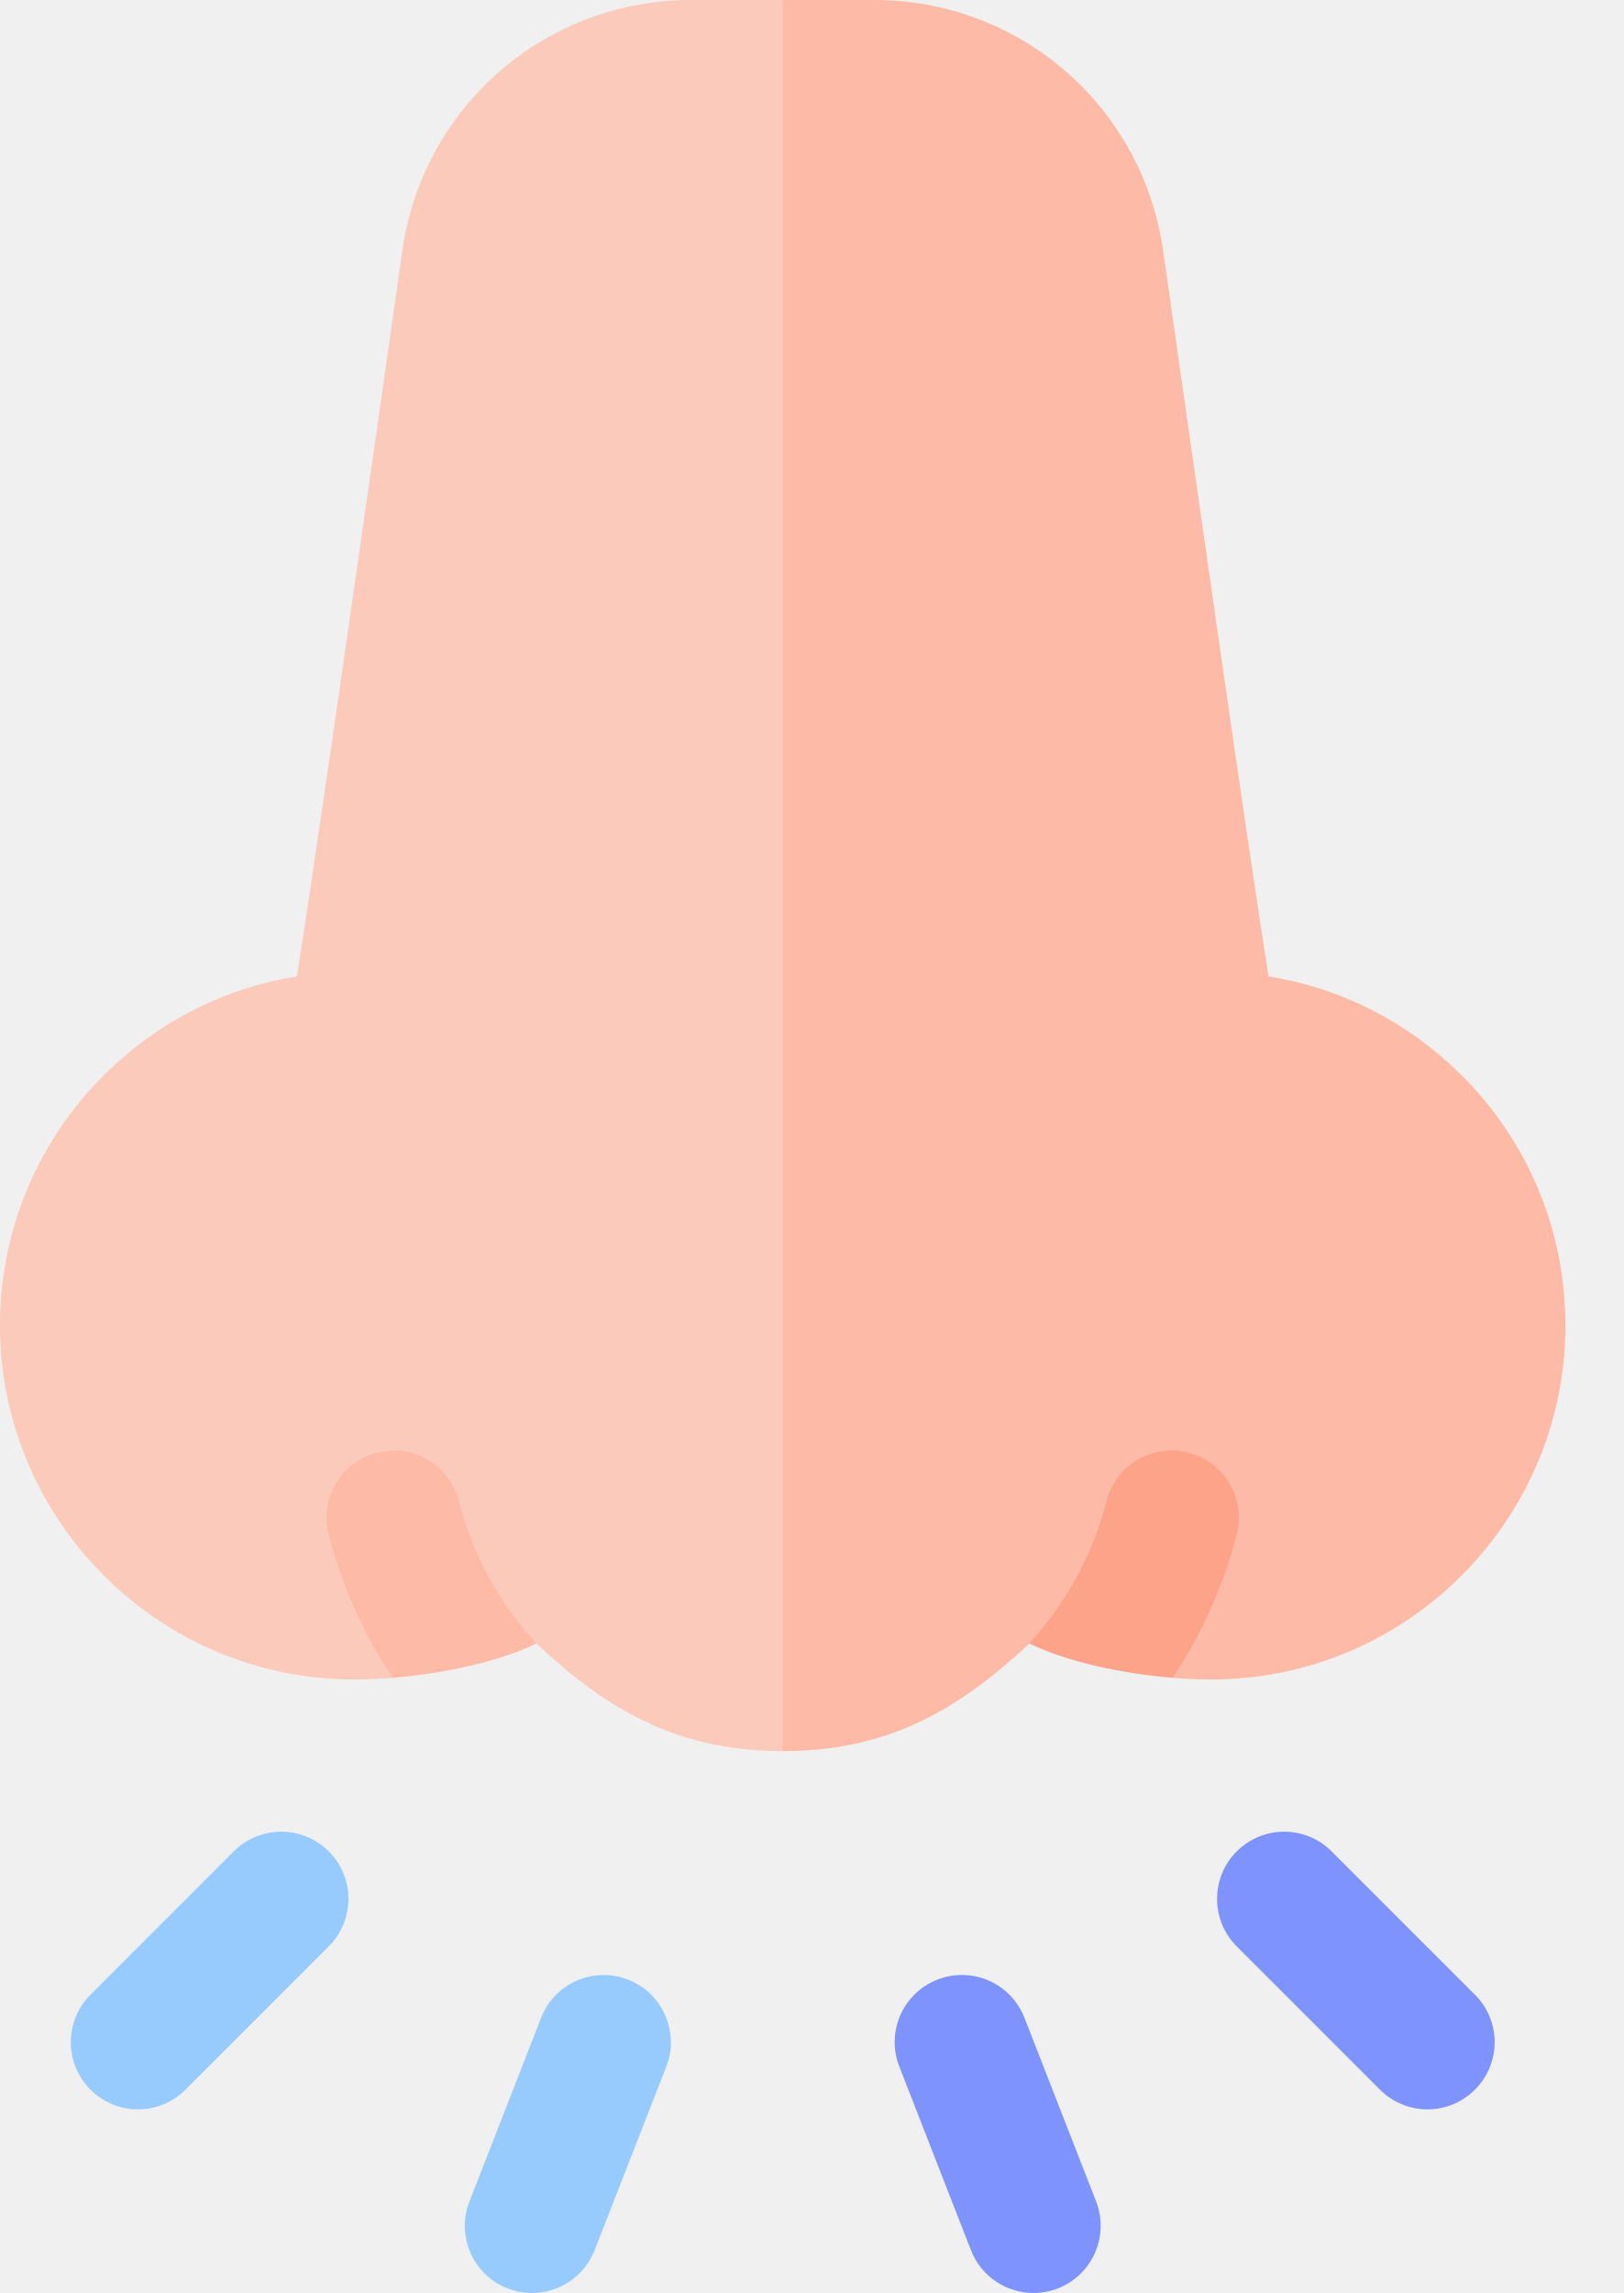
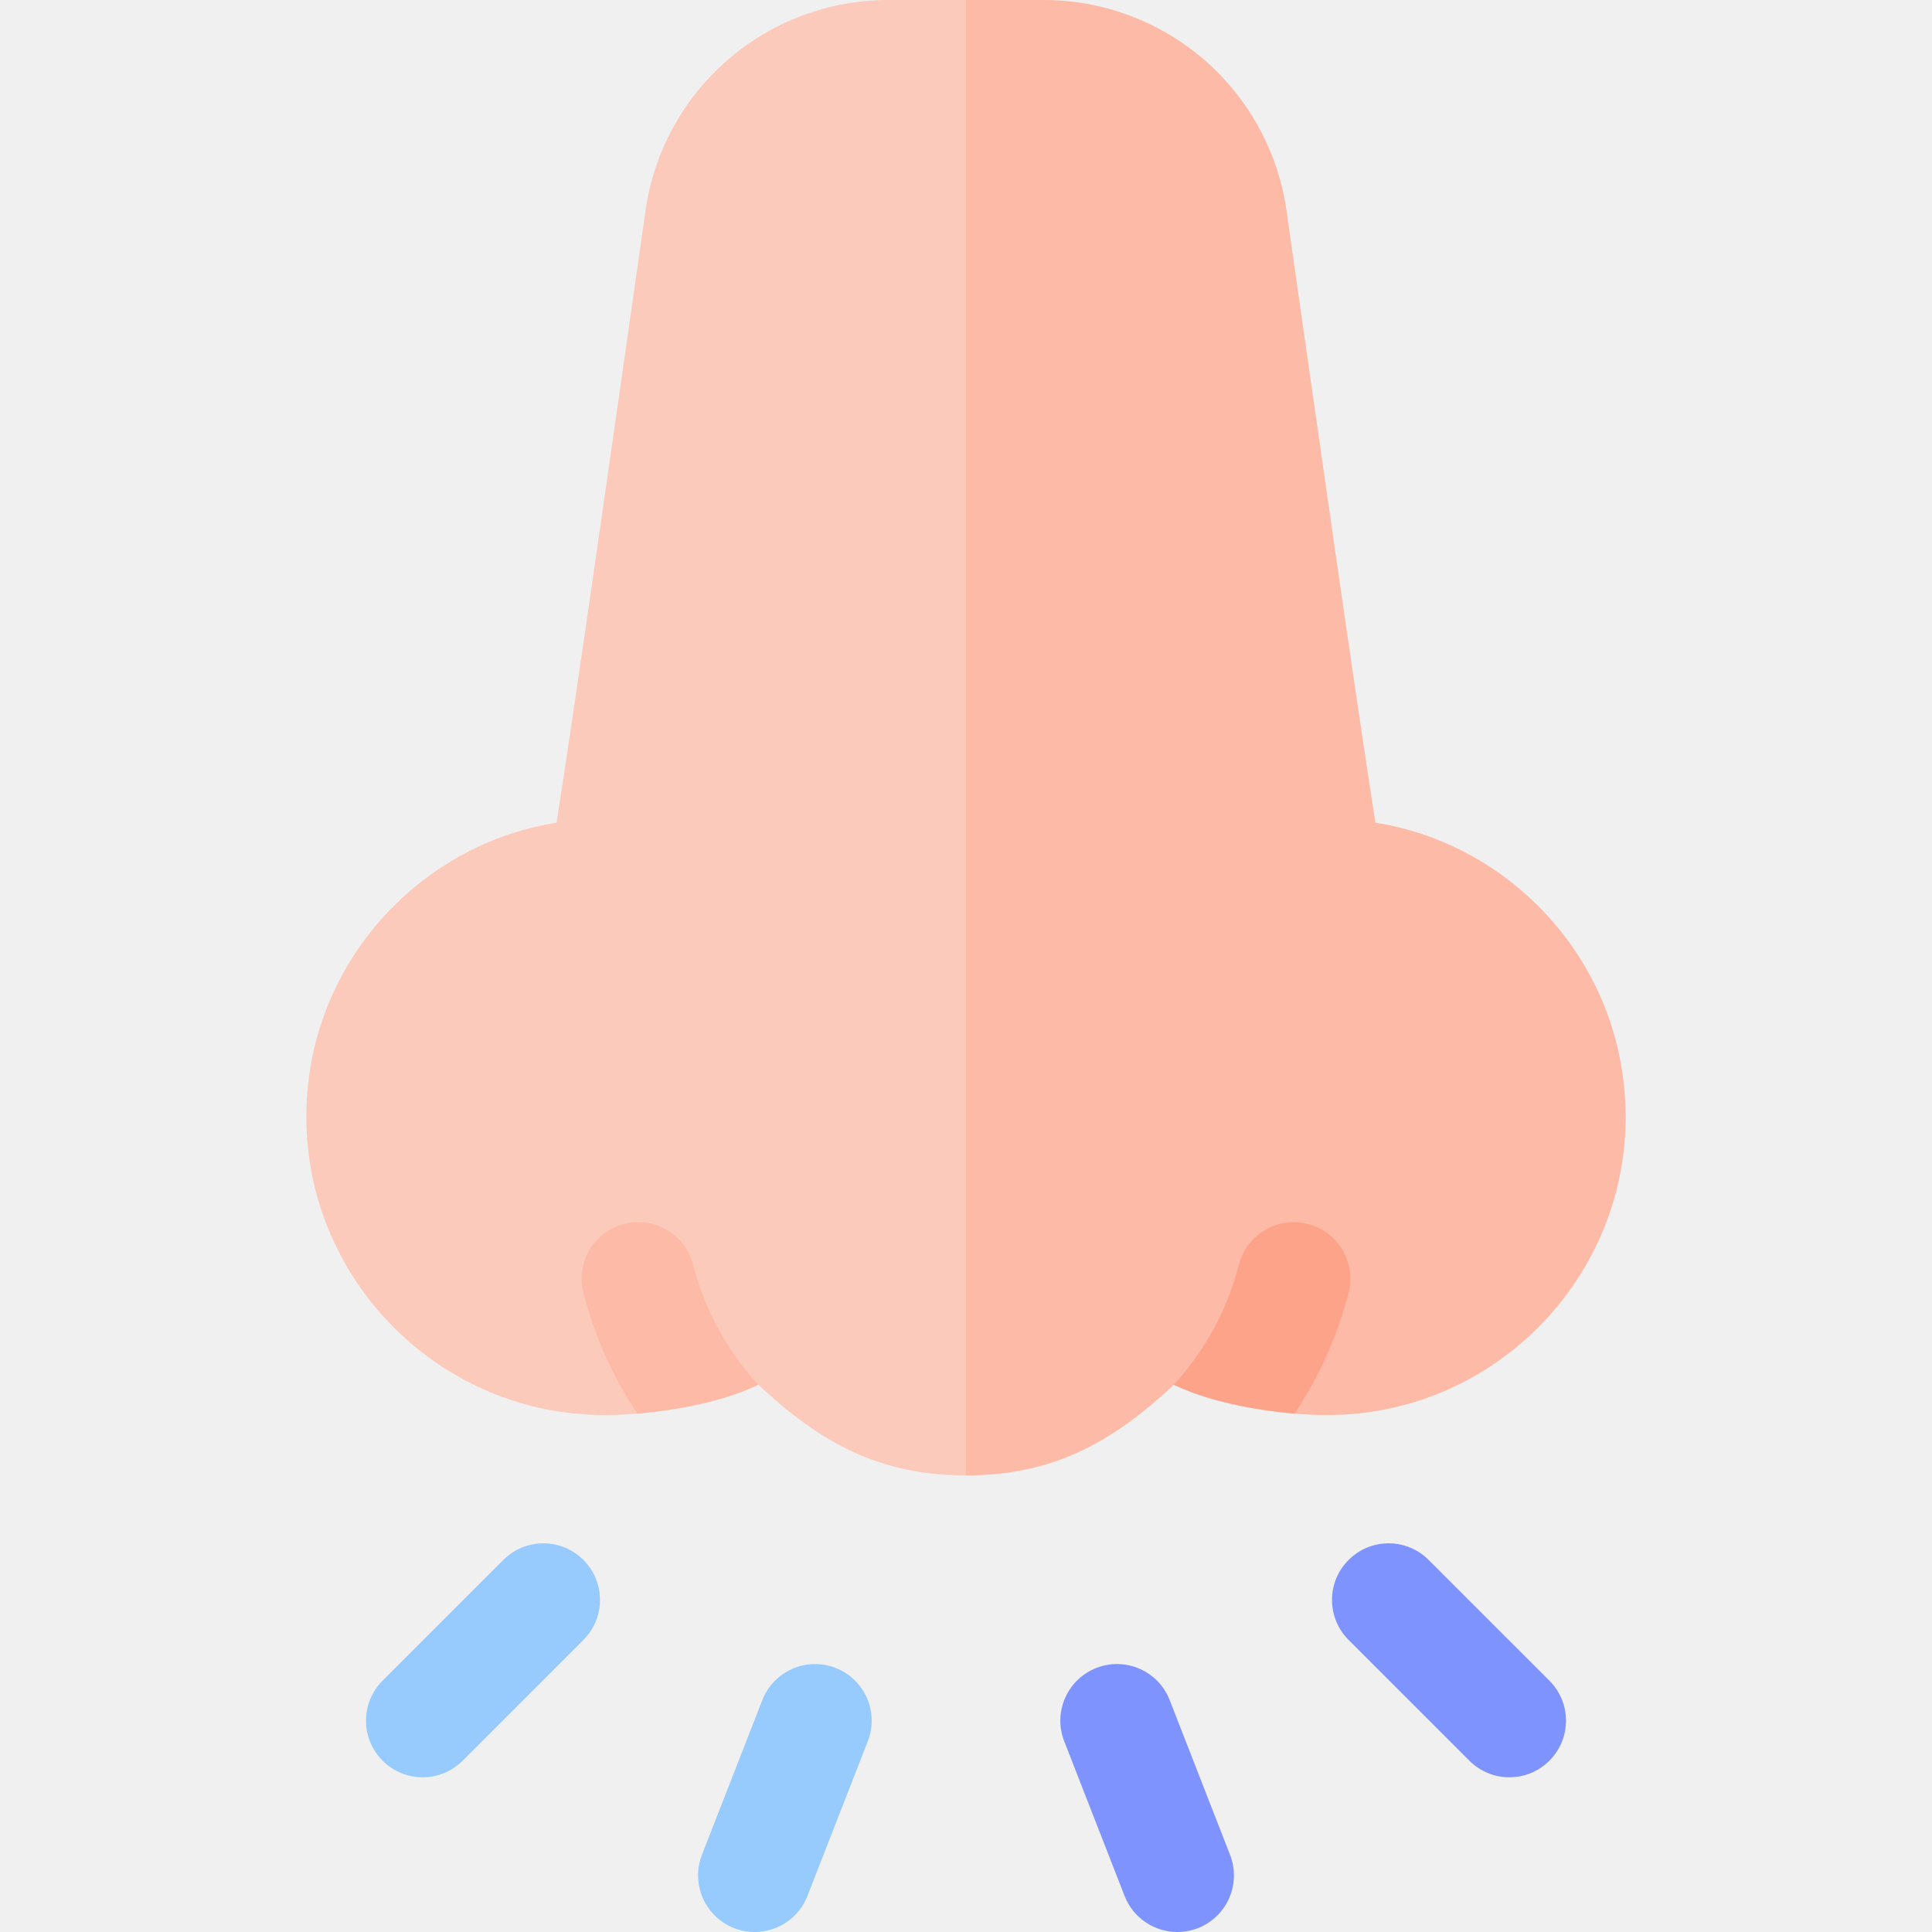
- <svg xmlns="http://www.w3.org/2000/svg" width="17" height="24" viewBox="0 0 17 24" fill="none">
-   <path d="M7.229 0C6.495 0 5.786 0.265 5.232 0.745C4.678 1.226 4.316 1.891 4.213 2.617L4.204 2.679C3.905 4.782 3.33 8.821 3.108 10.219C2.355 10.34 1.658 10.691 1.104 11.237C0.408 11.923 0.016 12.839 0 13.816C-0.031 15.844 1.591 17.531 3.618 17.577C3.769 17.581 3.937 17.575 4.112 17.561L4.516 16.866L5.614 17.202C6.387 17.924 7.118 18.328 8.194 18.328L10.766 8.062L8.194 0L7.229 0Z" fill="#FCCABB" />
-   <path d="M15.284 11.237C14.73 10.691 14.034 10.34 13.28 10.219C13.059 8.821 12.484 4.782 12.185 2.679L12.176 2.617C12.072 1.891 11.71 1.226 11.156 0.745C10.602 0.265 9.893 0 9.159 0H8.194V18.328C9.27 18.328 10.004 17.924 10.777 17.202L11.78 16.922L12.277 17.561C12.452 17.575 12.62 17.581 12.771 17.577C14.797 17.531 16.42 15.844 16.388 13.816C16.373 12.839 15.981 11.923 15.284 11.237Z" fill="#FDBBA7" />
-   <path d="M5.614 17.202C5.234 16.789 4.95 16.281 4.803 15.709C4.706 15.333 4.323 15.107 3.947 15.204C3.571 15.3 3.344 15.684 3.441 16.06C3.582 16.606 3.812 17.111 4.112 17.561C4.633 17.518 5.218 17.397 5.614 17.202Z" fill="#FDBBA7" />
-   <path d="M12.947 16.06C13.044 15.684 12.817 15.3 12.441 15.204C12.065 15.107 11.682 15.333 11.585 15.709C11.437 16.285 11.15 16.797 10.766 17.212C10.769 17.208 10.773 17.205 10.777 17.202C11.172 17.396 11.756 17.518 12.276 17.561C12.577 17.111 12.806 16.606 12.947 16.06Z" fill="#FDA38A" />
-   <path d="M5.569 24C5.484 24 5.398 23.985 5.314 23.952C4.952 23.811 4.773 23.403 4.915 23.041L5.665 21.119C5.806 20.758 6.213 20.579 6.575 20.72C6.937 20.861 7.116 21.269 6.975 21.631L6.225 23.552C6.116 23.83 5.851 24 5.569 24Z" fill="#97CAFD" />
-   <path d="M10.82 24C10.539 24 10.273 23.83 10.165 23.552L9.415 21.63C9.273 21.269 9.452 20.861 9.814 20.72C10.176 20.578 10.583 20.757 10.725 21.119L11.475 23.041C11.616 23.403 11.437 23.81 11.075 23.952C10.991 23.984 10.905 24 10.82 24Z" fill="#7E93FD" />
-   <path d="M14.944 22.078C14.764 22.078 14.584 22.009 14.447 21.872L12.947 20.372C12.673 20.097 12.673 19.652 12.947 19.378C13.222 19.103 13.667 19.103 13.941 19.378L15.441 20.878C15.716 21.152 15.716 21.597 15.441 21.872C15.304 22.009 15.124 22.078 14.944 22.078Z" fill="#7E93FD" />
-   <path d="M1.444 22.078C1.264 22.078 1.084 22.009 0.947 21.872C0.673 21.597 0.673 21.152 0.947 20.878L2.447 19.378C2.722 19.103 3.167 19.103 3.442 19.378C3.716 19.652 3.716 20.097 3.442 20.372L1.942 21.872C1.804 22.009 1.624 22.078 1.444 22.078Z" fill="#97CAFD" />
+ <svg xmlns="http://www.w3.org/2000/svg" width="24" height="24" viewBox="0 0 24 24" fill="none">
+   <g clip-path="url(#clip0_2842_724)">
+     <path d="M11.035 0C10.301 0 9.592 0.265 9.038 0.745C8.484 1.226 8.122 1.891 8.018 2.617L8.01 2.679C7.71 4.782 7.135 8.821 6.914 10.219C6.16 10.34 5.464 10.691 4.91 11.237C4.213 11.923 3.821 12.839 3.806 13.816C3.774 15.844 5.397 17.531 7.423 17.577C7.575 17.581 7.742 17.575 7.917 17.561L8.322 16.866L9.42 17.202C10.193 17.924 10.924 18.328 12 18.328L14.572 8.062L12 0L11.035 0Z" fill="#FCCABB" />
+     <path d="M19.09 11.237C18.536 10.691 17.84 10.34 17.086 10.219C16.864 8.821 16.29 4.782 15.99 2.679L15.982 2.617C15.878 1.891 15.516 1.226 14.962 0.745C14.408 0.265 13.699 0 12.965 0H12V18.328C13.076 18.328 13.81 17.924 14.583 17.202L15.585 16.922L16.082 17.561C16.257 17.575 16.425 17.581 16.576 17.577C18.603 17.531 20.226 15.844 20.194 13.816C20.178 12.839 19.786 11.923 19.09 11.237Z" fill="#FDBBA7" />
+     <path d="M9.42 17.202C9.04 16.789 8.756 16.281 8.609 15.709C8.512 15.333 8.129 15.107 7.753 15.204C7.377 15.3 7.15 15.684 7.247 16.06C7.388 16.606 7.617 17.111 7.918 17.561C8.439 17.518 9.024 17.397 9.42 17.202Z" fill="#FDBBA7" />
+     <path d="M16.753 16.06C16.849 15.684 16.623 15.3 16.247 15.204C15.871 15.107 15.488 15.333 15.391 15.709C15.242 16.285 14.956 16.797 14.571 17.212C14.575 17.208 14.579 17.205 14.582 17.202C14.978 17.396 15.561 17.518 16.082 17.561C16.382 17.111 16.612 16.606 16.753 16.06Z" fill="#FDA38A" />
+     <path d="M9.375 24C9.29 24 9.204 23.985 9.12 23.952C8.758 23.811 8.579 23.403 8.72 23.041L9.47 21.119C9.611 20.758 10.019 20.579 10.381 20.72C10.743 20.861 10.921 21.269 10.78 21.631L10.03 23.552C9.922 23.83 9.656 24 9.375 24Z" fill="#97CAFD" />
+     <path d="M14.625 24C14.344 24 14.079 23.83 13.97 23.552L13.22 21.63C13.079 21.269 13.258 20.861 13.62 20.72C13.981 20.578 14.389 20.757 14.53 21.119L15.28 23.041C15.421 23.403 15.243 23.81 14.881 23.952C14.797 23.984 14.71 24 14.625 24Z" fill="#7E93FD" />
+     <path d="M18.75 22.078C18.57 22.078 18.39 22.009 18.253 21.872L16.753 20.372C16.478 20.097 16.478 19.652 16.753 19.378C17.027 19.103 17.473 19.103 17.747 19.378L19.247 20.878C19.522 21.152 19.522 21.597 19.247 21.872C19.11 22.009 18.93 22.078 18.75 22.078Z" fill="#7E93FD" />
+     <path d="M5.25 22.078C5.07 22.078 4.89 22.009 4.753 21.872C4.478 21.597 4.478 21.152 4.753 20.878L6.253 19.378C6.527 19.103 6.973 19.103 7.247 19.378C7.522 19.652 7.522 20.097 7.247 20.372L5.747 21.872C5.61 22.009 5.43 22.078 5.25 22.078Z" fill="#97CAFD" />
+   </g>
+   <defs>
+     <clipPath id="clip0_2842_724">
+       <rect width="24" height="24" fill="white" />
+     </clipPath>
+   </defs>
</svg>
